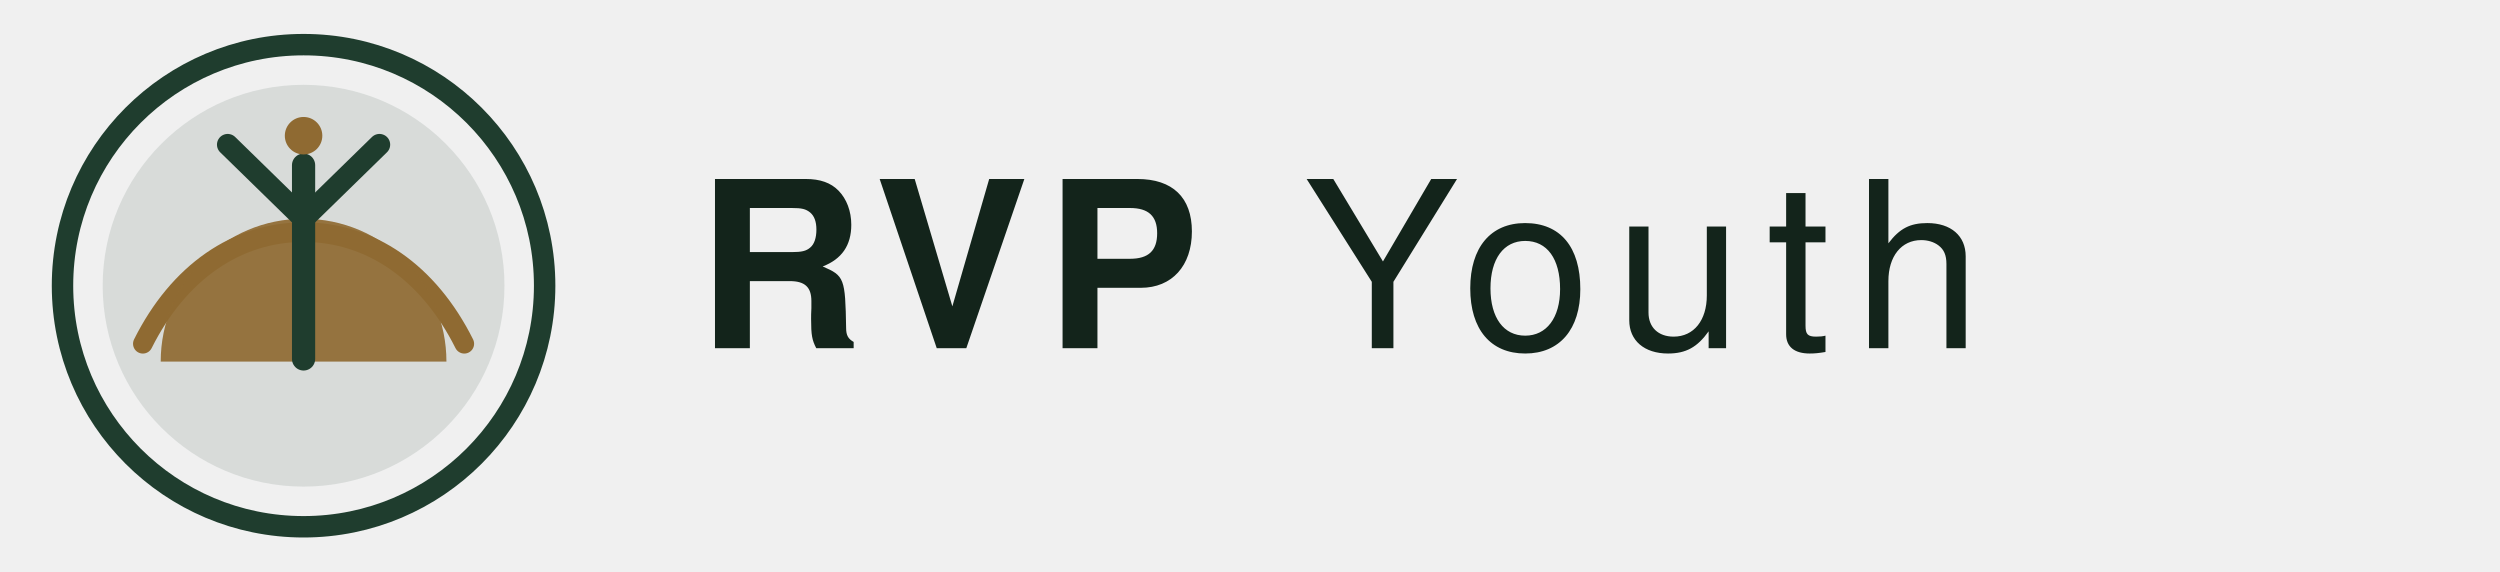
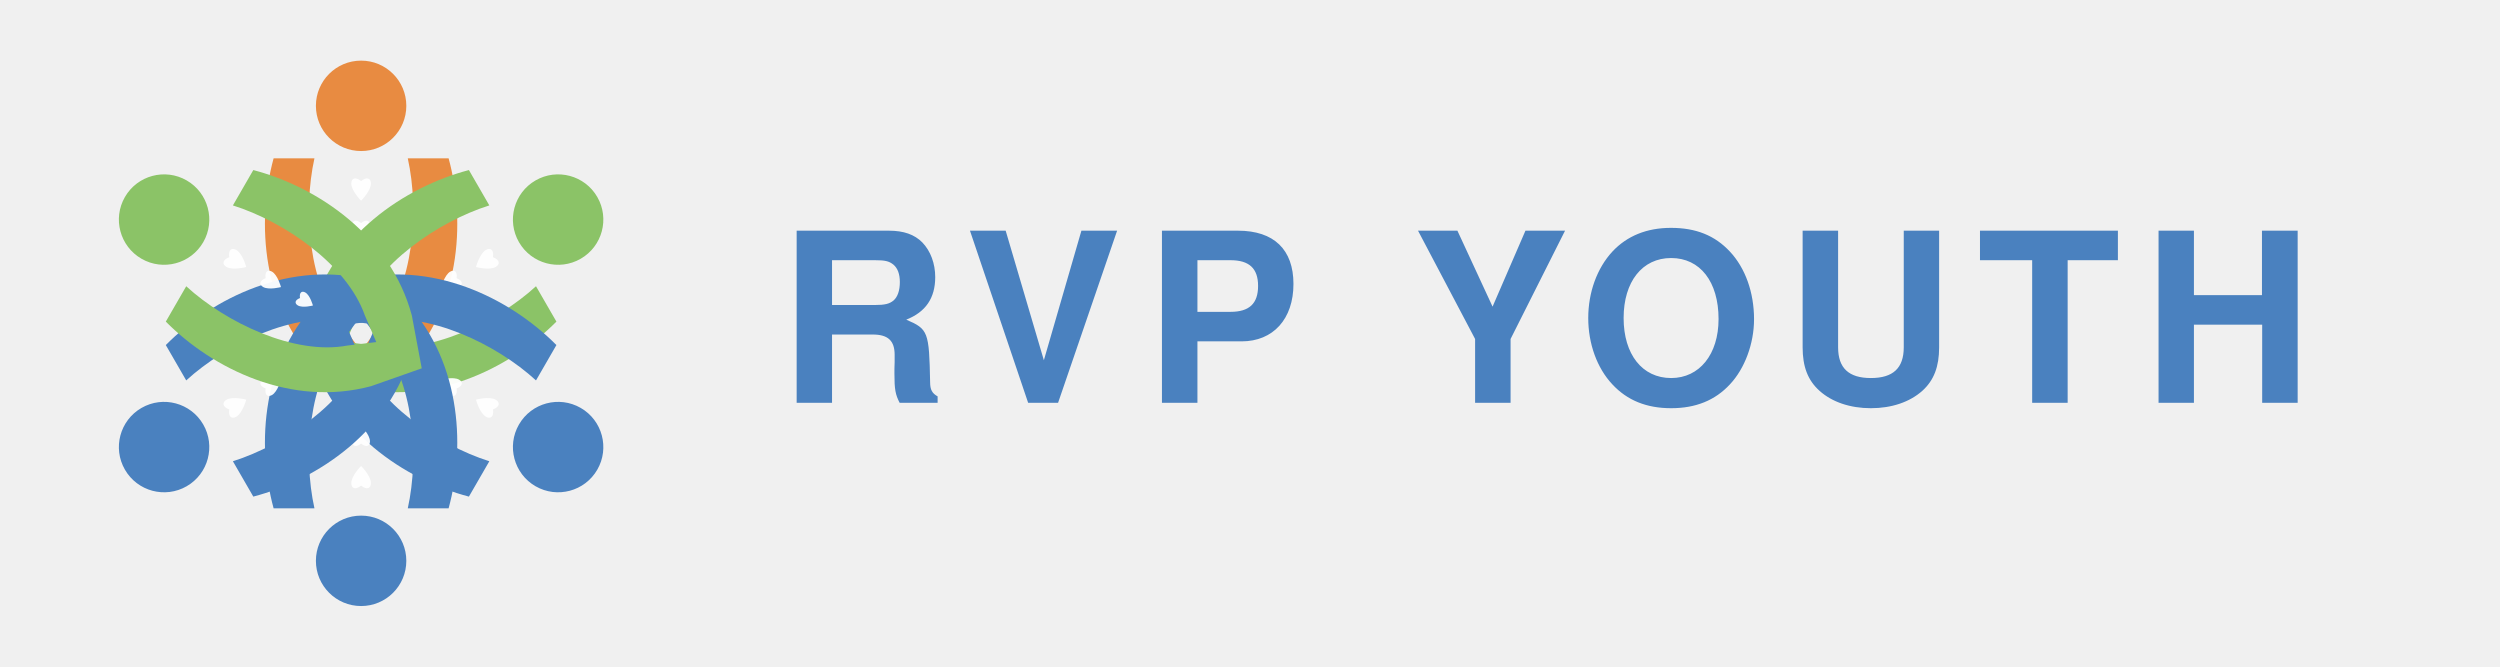
- <svg xmlns="http://www.w3.org/2000/svg" viewBox="0 0 280 64" role="img" aria-label="RVP Youth">
-   <g transform="translate(2 0)">
-     <circle cx="32" cy="32" r="27" fill="none" stroke="#1f3d2e" stroke-width="2.4" />
-     <circle cx="32" cy="32" r="22.5" fill="#1f3d2e" opacity="0.12" />
-     <path d="M14 38.5 C18 30.5 24.5 26 32 26 C39.5 26 46 30.5 50 38.5" fill="none" stroke="#8f6a32" stroke-width="2.2" stroke-linecap="round" />
-     <path d="M16 40.5 A16 16 0 0 1 48 40.5" fill="#8f6a32" opacity="0.92" />
-     <path d="M32 40.2 V18.5" stroke="#1f3d2e" stroke-width="2.6" stroke-linecap="round" />
-     <path d="M32 24.5 L23.5 16.2" stroke="#1f3d2e" stroke-width="2.4" stroke-linecap="round" />
-     <path d="M32 24.5 L40.5 16.2" stroke="#1f3d2e" stroke-width="2.4" stroke-linecap="round" />
-     <circle cx="32" cy="15.2" r="2.1" fill="#8f6a32" />
+ <svg xmlns="http://www.w3.org/2000/svg" viewBox="0 0 360 96" role="img" aria-label="RVP Youth">
+   <g transform="translate(52 48) scale(0.42) rotate(0)">
+     <g fill="#E88B41">
+       <circle cx="0" cy="-78" r="15.5" />
+       <path d="M-30,-60 C-36,-38 -34,-8 -14,12 L0,24 L14,12 C34,-8 36,-38 30,-60                L16,-60 C20,-42 18,-16 6,-2 L0,6 L-6,-2 C-18,-16 -20,-42 -16,-60 Z" />
+       <g fill="#ffffff" opacity="0.95">
+         <path transform="translate(0 -48) scale(0.42)" d="M0,6 C0,6 -8,-2 -8,-8 C-8,-12 -5,-14 0,-10 C5,-14 8,-12 8,-8 C8,-2 0,6 0,6Z" />
+         <path transform="translate(0 -34) scale(0.38)" d="M0,6 C0,6 -8,-2 -8,-8 C-8,-12 -5,-14 0,-10 C5,-14 8,-12 8,-8 C8,-2 0,6 0,6Z" />
+         <path transform="translate(0 -21) scale(0.32)" d="M0,6 C0,6 -8,-2 -8,-8 C-8,-12 -5,-14 0,-10 C5,-14 8,-12 8,-8 C8,-2 0,6 0,6Z" />
+       </g>
+     </g>
  </g>
-   <text x="78" y="39" fill="#13241b" font-family="ui-sans-serif, system-ui, 'Segoe UI', Helvetica, Arial, sans-serif" font-size="26" font-weight="700" letter-spacing="1.8">RVP</text>
-   <text x="146" y="39" fill="#13241b" font-family="ui-sans-serif, system-ui, 'Segoe UI', Helvetica, Arial, sans-serif" font-size="26" font-weight="500" letter-spacing="2.6">Youth</text>
+   <g transform="translate(52 48) scale(0.42) rotate(60)">
+     <g fill="#8BC367">
+       <circle cx="0" cy="-78" r="15.5" />
+       <path d="M-30,-60 C-36,-38 -34,-8 -14,12 L0,24 L14,12 C34,-8 36,-38 30,-60                L16,-60 C20,-42 18,-16 6,-2 L0,6 L-6,-2 C-18,-16 -20,-42 -16,-60 Z" />
+       <g fill="#ffffff" opacity="0.95">
+         <path transform="translate(0 -48) scale(0.42)" d="M0,6 C0,6 -8,-2 -8,-8 C-8,-12 -5,-14 0,-10 C5,-14 8,-12 8,-8 C8,-2 0,6 0,6Z" />
+         <path transform="translate(0 -34) scale(0.38)" d="M0,6 C0,6 -8,-2 -8,-8 C-8,-12 -5,-14 0,-10 C5,-14 8,-12 8,-8 C8,-2 0,6 0,6Z" />
+         <path transform="translate(0 -21) scale(0.32)" d="M0,6 C0,6 -8,-2 -8,-8 C-8,-12 -5,-14 0,-10 C5,-14 8,-12 8,-8 C8,-2 0,6 0,6Z" />
+       </g>
+     </g>
+   </g>
+   <g transform="translate(52 48) scale(0.42) rotate(120)">
+     <g fill="#4A81BF">
+       <circle cx="0" cy="-78" r="15.5" />
+       <path d="M-30,-60 C-36,-38 -34,-8 -14,12 L0,24 L14,12 C34,-8 36,-38 30,-60                L16,-60 C20,-42 18,-16 6,-2 L0,6 L-6,-2 C-18,-16 -20,-42 -16,-60 Z" />
+       <g fill="#ffffff" opacity="0.95">
+         <path transform="translate(0 -48) scale(0.42)" d="M0,6 C0,6 -8,-2 -8,-8 C-8,-12 -5,-14 0,-10 C5,-14 8,-12 8,-8 C8,-2 0,6 0,6Z" />
+         <path transform="translate(0 -34) scale(0.38)" d="M0,6 C0,6 -8,-2 -8,-8 C-8,-12 -5,-14 0,-10 C5,-14 8,-12 8,-8 C8,-2 0,6 0,6Z" />
+         <path transform="translate(0 -21) scale(0.32)" d="M0,6 C0,6 -8,-2 -8,-8 C-8,-12 -5,-14 0,-10 C5,-14 8,-12 8,-8 C8,-2 0,6 0,6Z" />
+       </g>
+     </g>
+   </g>
+   <g transform="translate(52 48) scale(0.42) rotate(180)">
+     <g fill="#4A81BF">
+       <circle cx="0" cy="-78" r="15.5" />
+       <path d="M-30,-60 C-36,-38 -34,-8 -14,12 L0,24 L14,12 C34,-8 36,-38 30,-60                L16,-60 C20,-42 18,-16 6,-2 L0,6 L-6,-2 C-18,-16 -20,-42 -16,-60 Z" />
+       <g fill="#ffffff" opacity="0.95">
+         <path transform="translate(0 -48) scale(0.42)" d="M0,6 C0,6 -8,-2 -8,-8 C-8,-12 -5,-14 0,-10 C5,-14 8,-12 8,-8 C8,-2 0,6 0,6Z" />
+         <path transform="translate(0 -34) scale(0.38)" d="M0,6 C0,6 -8,-2 -8,-8 C-8,-12 -5,-14 0,-10 C5,-14 8,-12 8,-8 C8,-2 0,6 0,6Z" />
+         <path transform="translate(0 -21) scale(0.32)" d="M0,6 C0,6 -8,-2 -8,-8 C-8,-12 -5,-14 0,-10 C5,-14 8,-12 8,-8 C8,-2 0,6 0,6Z" />
+       </g>
+     </g>
+   </g>
+   <g transform="translate(52 48) scale(0.42) rotate(240)">
+     <g fill="#4A81BF">
+       <circle cx="0" cy="-78" r="15.5" />
+       <path d="M-30,-60 C-36,-38 -34,-8 -14,12 L0,24 L14,12 C34,-8 36,-38 30,-60                L16,-60 C20,-42 18,-16 6,-2 L0,6 L-6,-2 C-18,-16 -20,-42 -16,-60 Z" />
+       <g fill="#ffffff" opacity="0.95">
+         <path transform="translate(0 -48) scale(0.42)" d="M0,6 C0,6 -8,-2 -8,-8 C-8,-12 -5,-14 0,-10 C5,-14 8,-12 8,-8 C8,-2 0,6 0,6Z" />
+         <path transform="translate(0 -34) scale(0.38)" d="M0,6 C0,6 -8,-2 -8,-8 C-8,-12 -5,-14 0,-10 C5,-14 8,-12 8,-8 C8,-2 0,6 0,6Z" />
+         <path transform="translate(0 -21) scale(0.32)" d="M0,6 C0,6 -8,-2 -8,-8 C-8,-12 -5,-14 0,-10 C5,-14 8,-12 8,-8 C8,-2 0,6 0,6Z" />
+       </g>
+     </g>
+   </g>
+   <g transform="translate(52 48) scale(0.42) rotate(300)">
+     <g fill="#8BC367">
+       <circle cx="0" cy="-78" r="15.5" />
+       <path d="M-30,-60 C-36,-38 -34,-8 -14,12 L0,24 L14,12 C34,-8 36,-38 30,-60                L16,-60 C20,-42 18,-16 6,-2 L0,6 L-6,-2 C-18,-16 -20,-42 -16,-60 Z" />
+       <g fill="#ffffff" opacity="0.95">
+         <path transform="translate(0 -48) scale(0.42)" d="M0,6 C0,6 -8,-2 -8,-8 C-8,-12 -5,-14 0,-10 C5,-14 8,-12 8,-8 C8,-2 0,6 0,6Z" />
+         <path transform="translate(0 -34) scale(0.38)" d="M0,6 C0,6 -8,-2 -8,-8 C-8,-12 -5,-14 0,-10 C5,-14 8,-12 8,-8 C8,-2 0,6 0,6Z" />
+         <path transform="translate(0 -21) scale(0.32)" d="M0,6 C0,6 -8,-2 -8,-8 C-8,-12 -5,-14 0,-10 C5,-14 8,-12 8,-8 C8,-2 0,6 0,6Z" />
+       </g>
+     </g>
+   </g>
+   <text x="112" y="58" fill="#4A81BF" font-family="Montserrat, ui-sans-serif, system-ui, 'Segoe UI', Helvetica, Arial, sans-serif" font-size="34" font-weight="800" letter-spacing="3.2">RVP YOUTH</text>
</svg>
